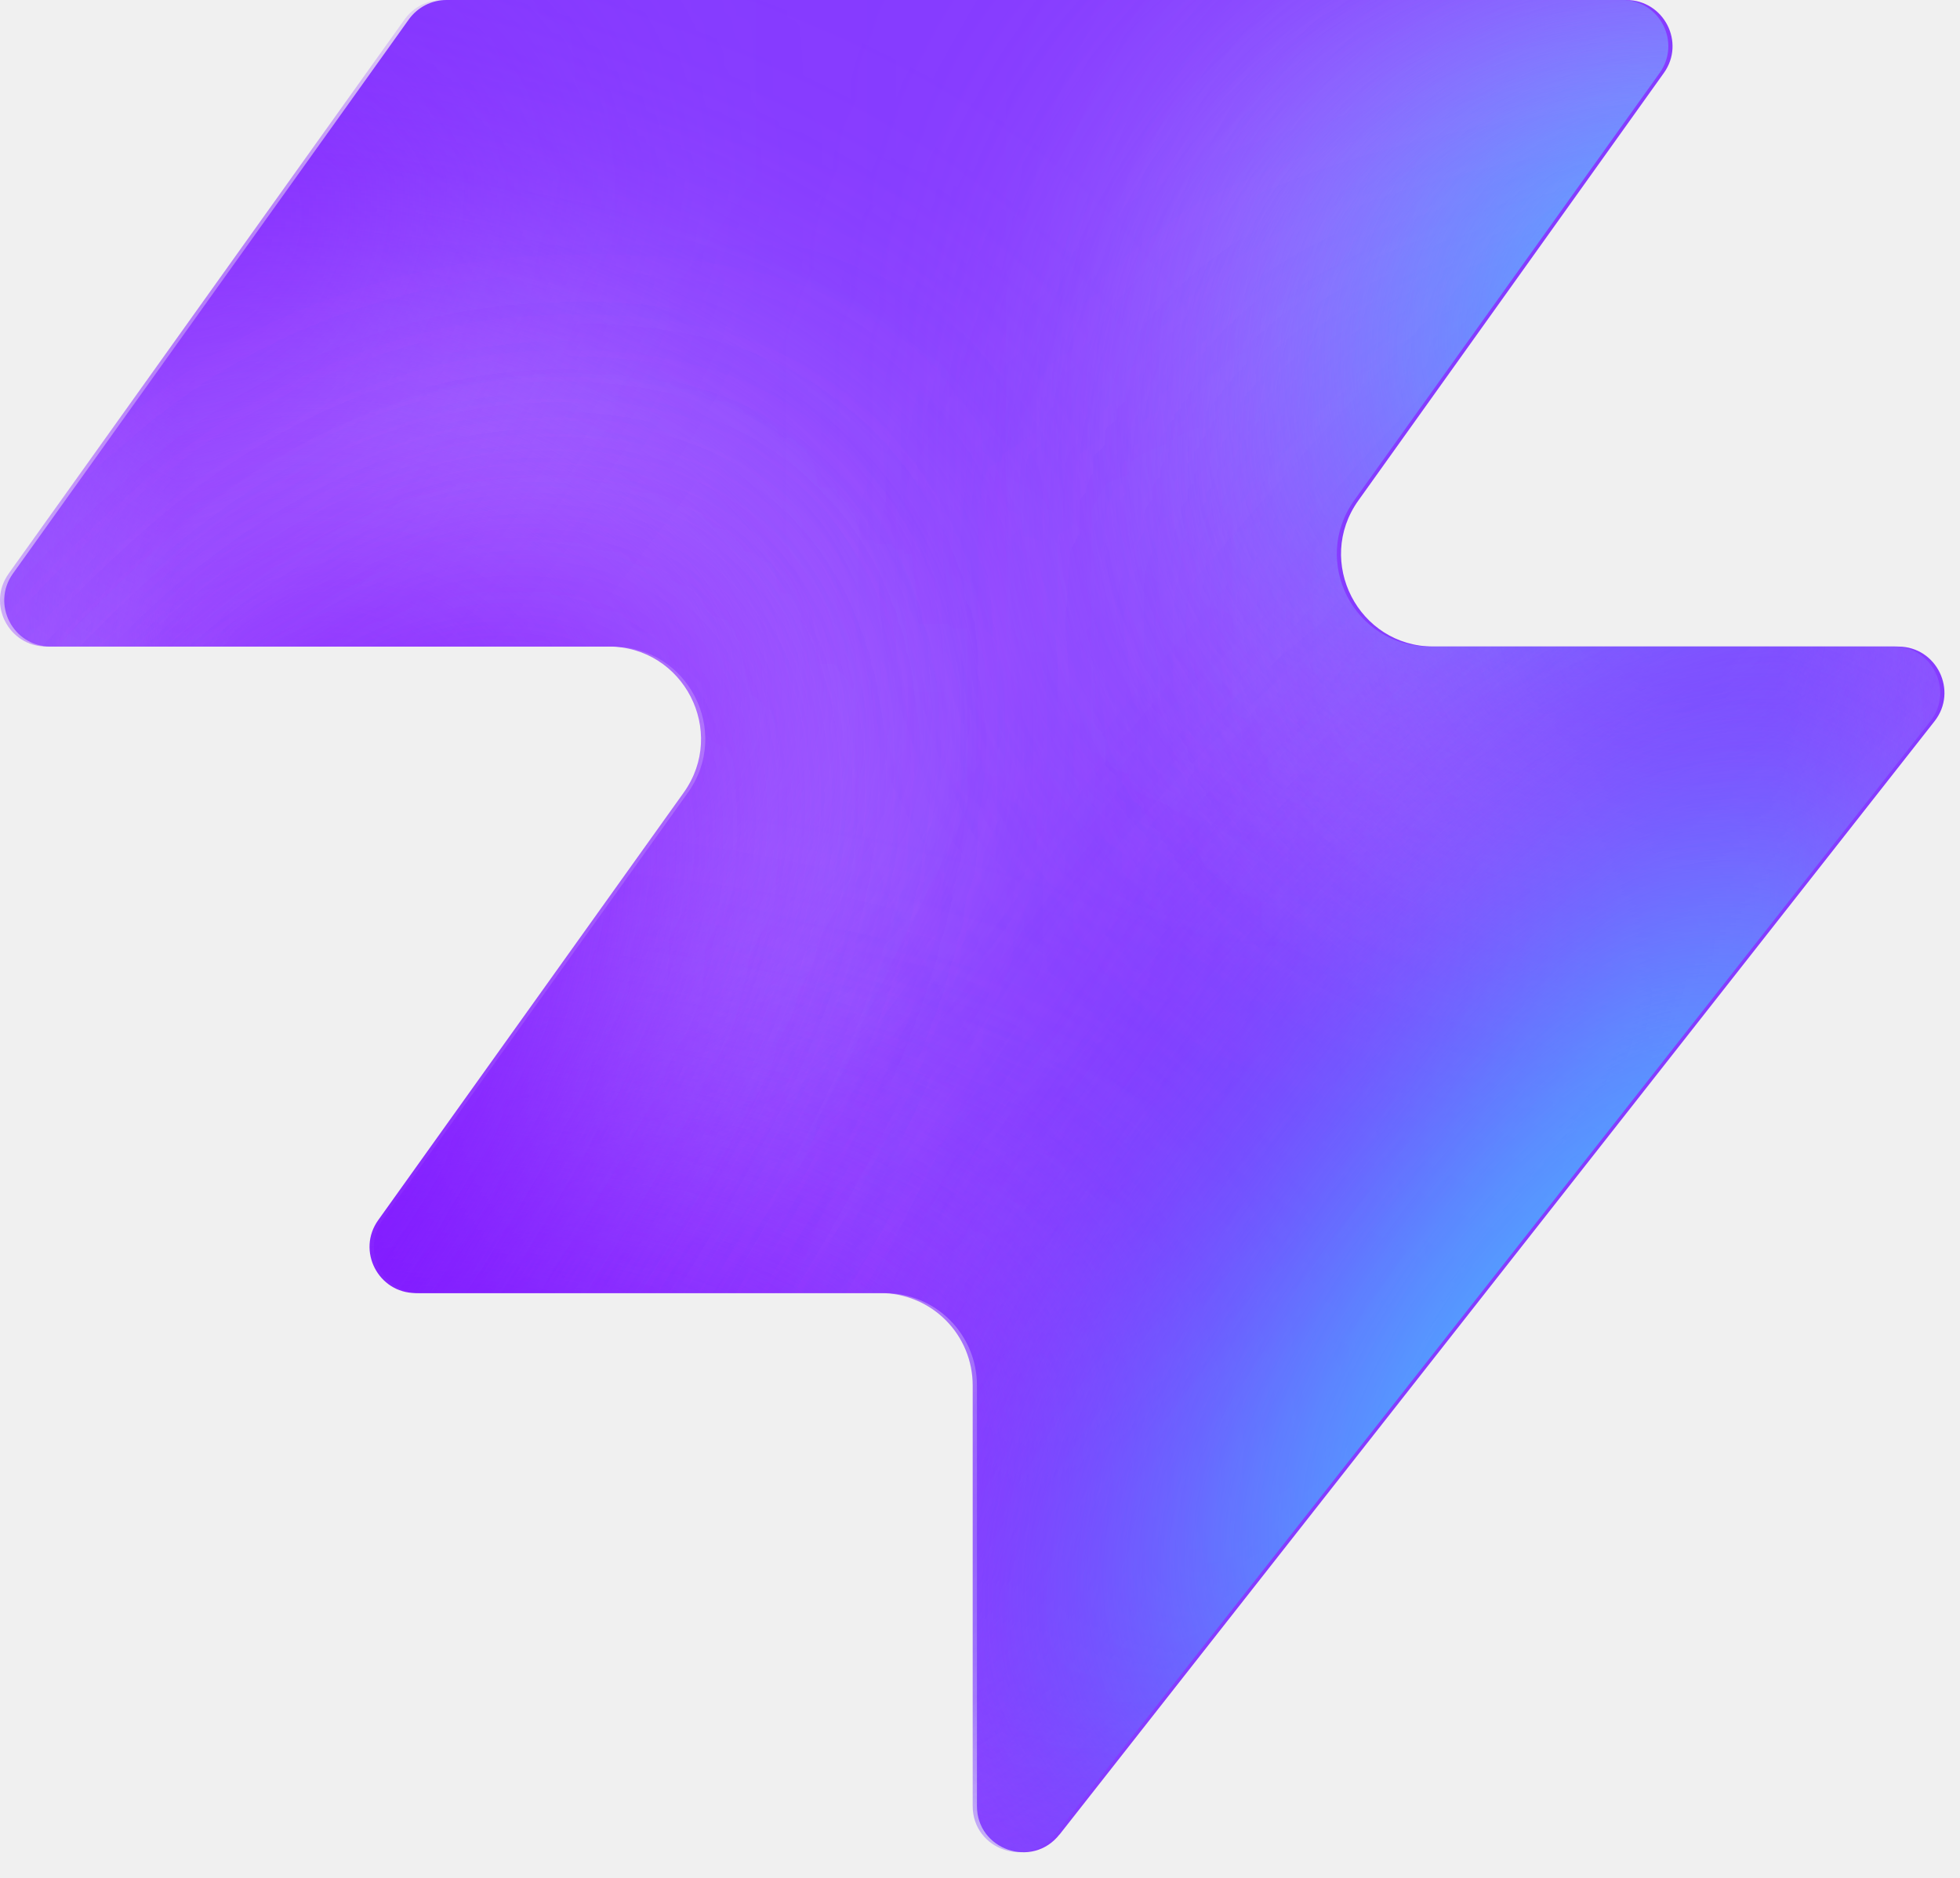
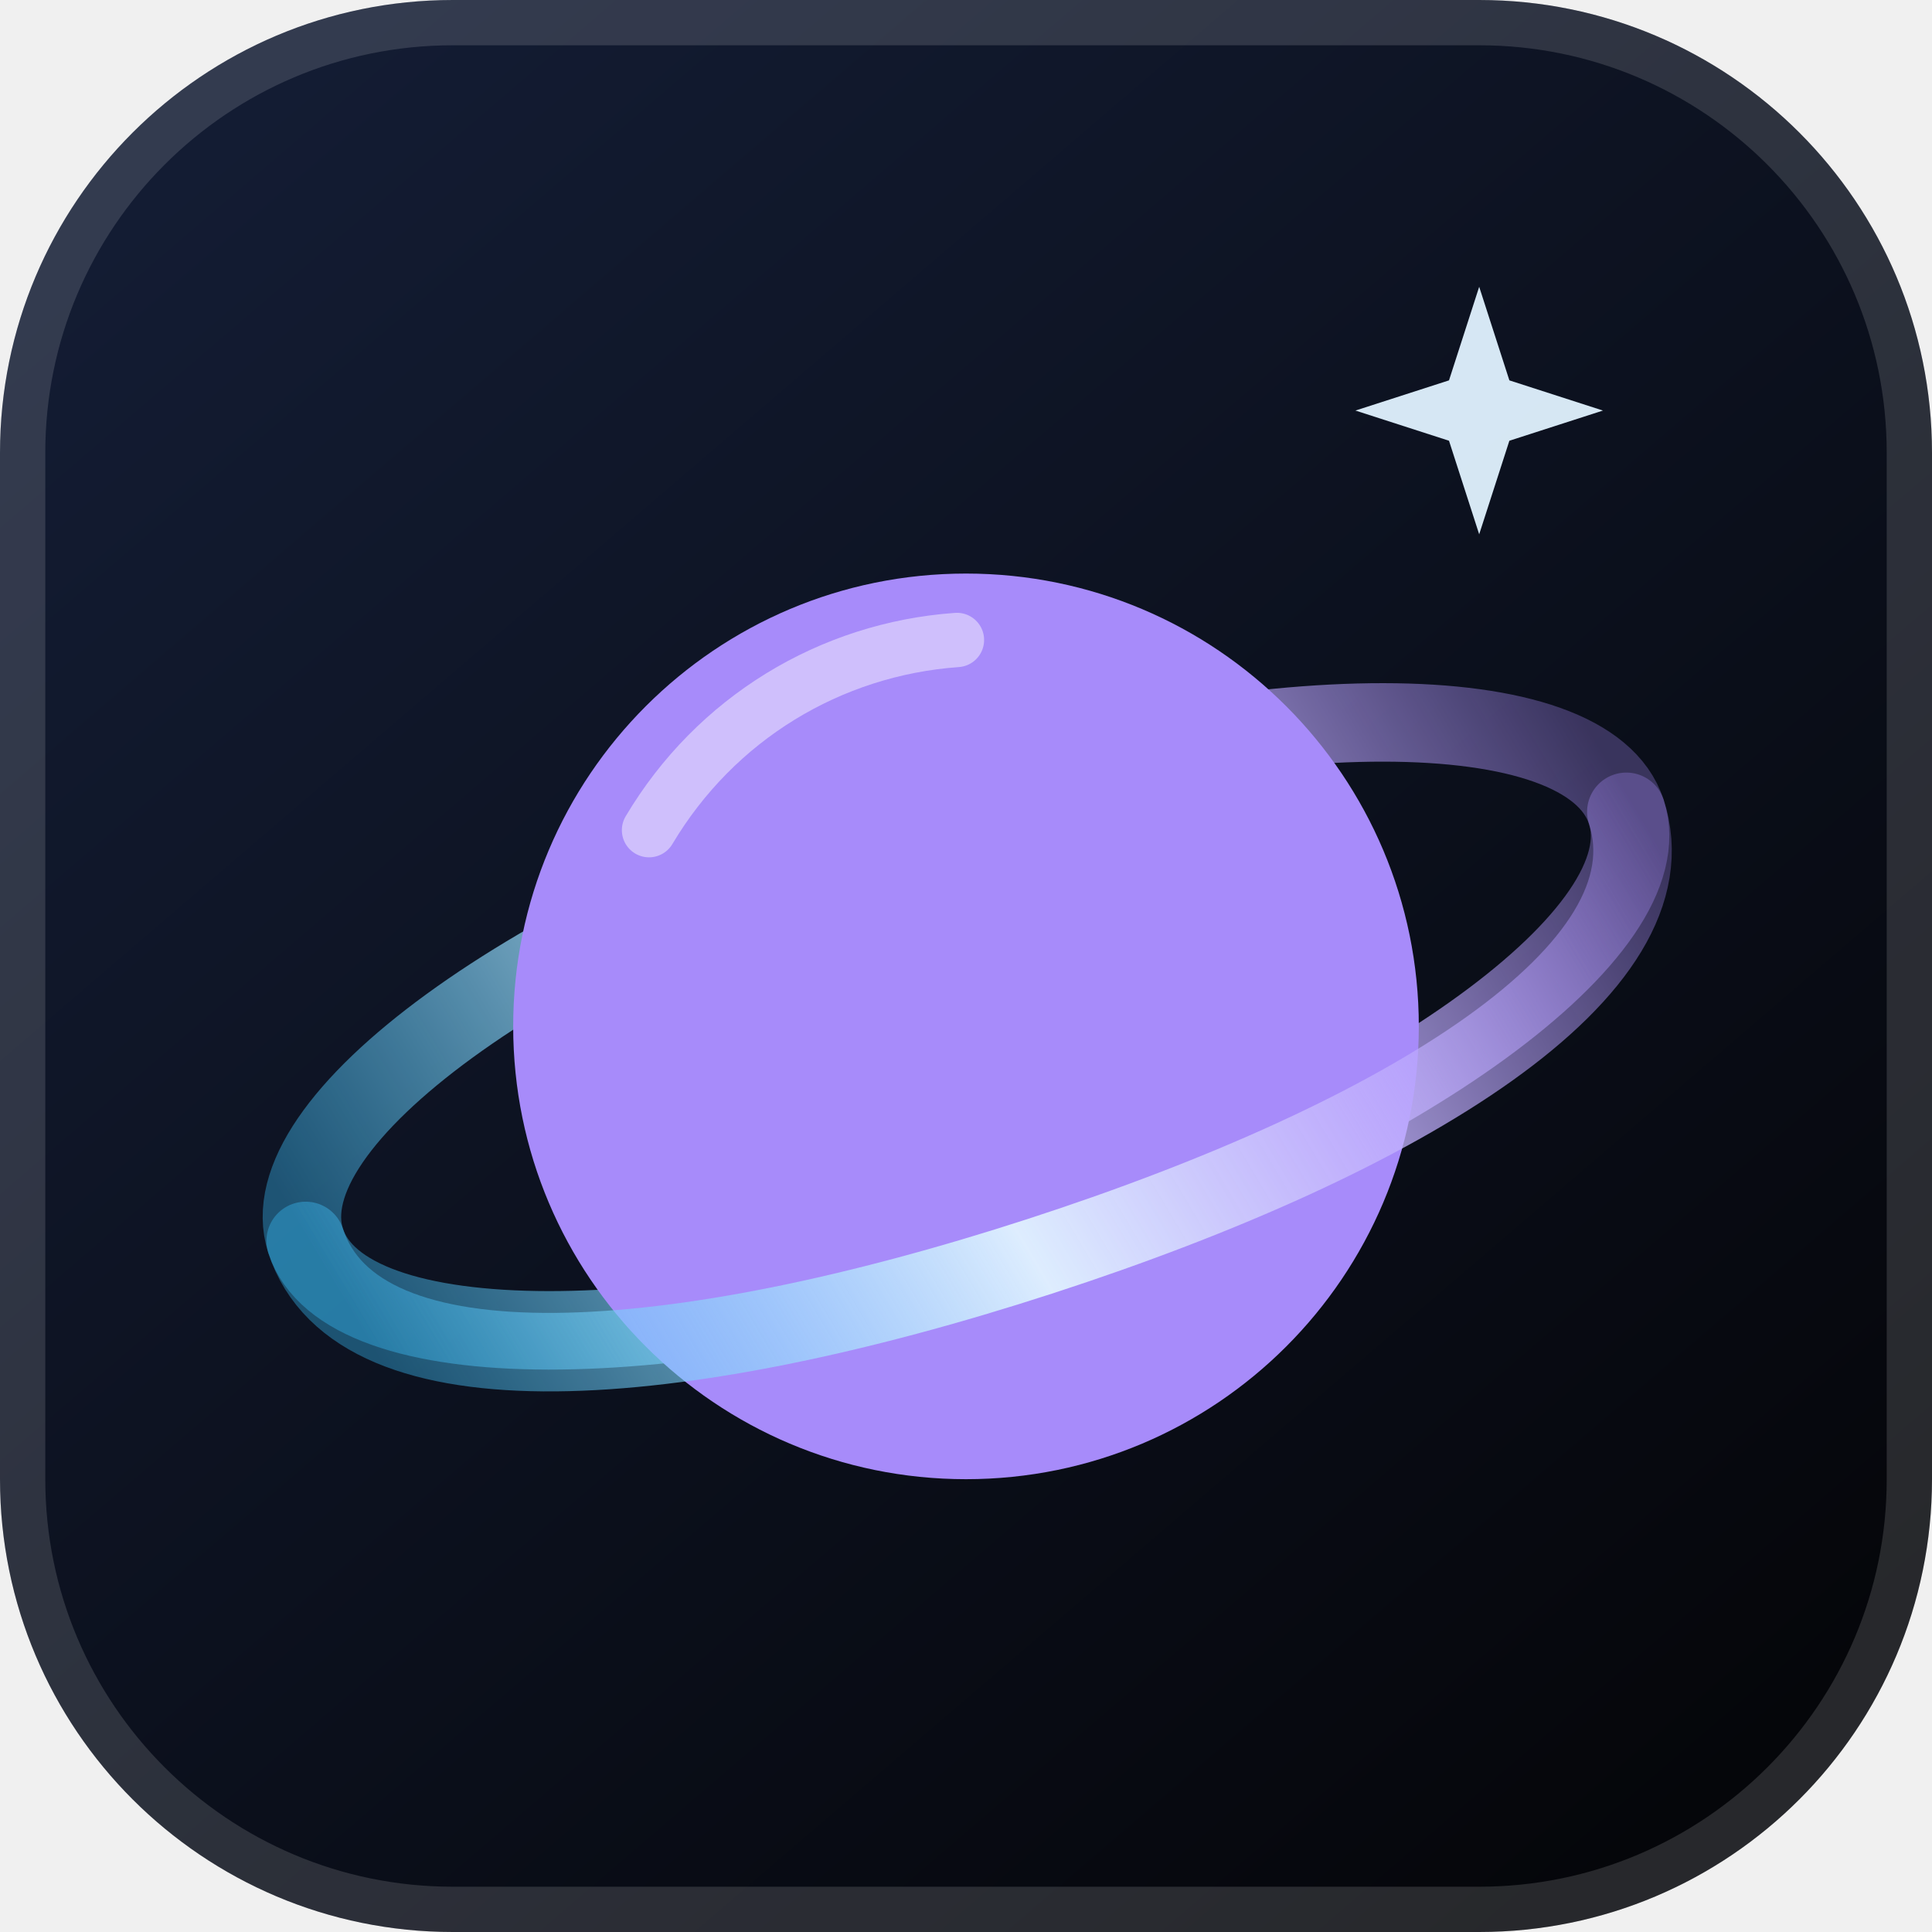
- <svg xmlns="http://www.w3.org/2000/svg" width="48" height="46" fill="none" viewBox="0 0 48 46">
-   <path fill="#863bff" d="M25.946 44.938c-.664.845-2.021.375-2.021-.698V33.937a2.26 2.26 0 0 0-2.262-2.262H10.287c-.92 0-1.456-1.04-.92-1.788l7.48-10.471c1.07-1.497 0-3.578-1.842-3.578H1.237c-.92 0-1.456-1.04-.92-1.788L10.013.474c.214-.297.556-.474.92-.474h28.894c.92 0 1.456 1.04.92 1.788l-7.48 10.471c-1.07 1.498 0 3.579 1.842 3.579h11.377c.943 0 1.473 1.088.89 1.83L25.947 44.94z" style="fill:#863bff;fill:color(display-p3 .525 .23 1);fill-opacity:1" />
-   <mask id="a" width="48" height="46" x="0" y="0" maskUnits="userSpaceOnUse" style="mask-type:alpha">
-     <path fill="#000" d="M25.842 44.938c-.664.844-2.021.375-2.021-.698V33.937a2.26 2.26 0 0 0-2.262-2.262H10.183c-.92 0-1.456-1.04-.92-1.788l7.48-10.471c1.07-1.498 0-3.579-1.842-3.579H1.133c-.92 0-1.456-1.04-.92-1.787L9.91.473c.214-.297.556-.474.92-.474h28.894c.92 0 1.456 1.04.92 1.788l-7.48 10.471c-1.07 1.498 0 3.578 1.842 3.578h11.377c.943 0 1.473 1.088.89 1.832L25.843 44.94z" style="fill:#000;fill-opacity:1" />
-   </mask>
-   <g mask="url(#a)">
-     <g filter="url(#b)">
-       <ellipse cx="5.508" cy="14.704" fill="#ede6ff" rx="5.508" ry="14.704" style="fill:#ede6ff;fill:color(display-p3 .927 .903 1);fill-opacity:1" transform="matrix(.00324 1 1 -.00324 -4.47 31.516)" />
-     </g>
-     <g filter="url(#c)">
-       <ellipse cx="10.399" cy="29.851" fill="#ede6ff" rx="10.399" ry="29.851" style="fill:#ede6ff;fill:color(display-p3 .927 .903 1);fill-opacity:1" transform="matrix(.00324 1 1 -.00324 -39.328 7.883)" />
-     </g>
-     <g filter="url(#d)">
-       <ellipse cx="5.508" cy="30.487" fill="#7e14ff" rx="5.508" ry="30.487" style="fill:#7e14ff;fill:color(display-p3 .492 .077 1);fill-opacity:1" transform="rotate(89.814 -25.913 -14.639)scale(1 -1)" />
-     </g>
-     <g filter="url(#e)">
-       <ellipse cx="5.508" cy="30.599" fill="#7e14ff" rx="5.508" ry="30.599" style="fill:#7e14ff;fill:color(display-p3 .492 .077 1);fill-opacity:1" transform="rotate(89.814 -32.644 -3.334)scale(1 -1)" />
-     </g>
-     <g filter="url(#f)">
-       <ellipse cx="5.508" cy="30.599" fill="#7e14ff" rx="5.508" ry="30.599" style="fill:#7e14ff;fill:color(display-p3 .492 .077 1);fill-opacity:1" transform="matrix(.00324 1 1 -.00324 -34.34 30.47)" />
-     </g>
-     <g filter="url(#g)">
-       <ellipse cx="14.072" cy="22.078" fill="#ede6ff" rx="14.072" ry="22.078" style="fill:#ede6ff;fill:color(display-p3 .927 .903 1);fill-opacity:1" transform="rotate(93.35 24.506 48.493)scale(-1 1)" />
-     </g>
-     <g filter="url(#h)">
-       <ellipse cx="3.47" cy="21.501" fill="#7e14ff" rx="3.47" ry="21.501" style="fill:#7e14ff;fill:color(display-p3 .492 .077 1);fill-opacity:1" transform="rotate(89.009 28.708 47.59)scale(-1 1)" />
-     </g>
-     <g filter="url(#i)">
-       <ellipse cx="3.47" cy="21.501" fill="#7e14ff" rx="3.47" ry="21.501" style="fill:#7e14ff;fill:color(display-p3 .492 .077 1);fill-opacity:1" transform="rotate(89.009 28.708 47.59)scale(-1 1)" />
-     </g>
-     <g filter="url(#j)">
-       <ellipse cx=".387" cy="8.972" fill="#7e14ff" rx="4.407" ry="29.108" style="fill:#7e14ff;fill:color(display-p3 .492 .077 1);fill-opacity:1" transform="rotate(39.51 .387 8.972)" />
-     </g>
-     <g filter="url(#k)">
-       <ellipse cx="47.523" cy="-6.092" fill="#7e14ff" rx="4.407" ry="29.108" style="fill:#7e14ff;fill:color(display-p3 .492 .077 1);fill-opacity:1" transform="rotate(37.892 47.523 -6.092)" />
-     </g>
-     <g filter="url(#l)">
-       <ellipse cx="41.412" cy="6.333" fill="#47bfff" rx="5.971" ry="9.665" style="fill:#47bfff;fill:color(display-p3 .28 .748 1);fill-opacity:1" transform="rotate(37.892 41.412 6.333)" />
-     </g>
-     <g filter="url(#m)">
-       <ellipse cx="-1.879" cy="38.332" fill="#7e14ff" rx="4.407" ry="29.108" style="fill:#7e14ff;fill:color(display-p3 .492 .077 1);fill-opacity:1" transform="rotate(37.892 -1.88 38.332)" />
-     </g>
-     <g filter="url(#n)">
-       <ellipse cx="-1.879" cy="38.332" fill="#7e14ff" rx="4.407" ry="29.108" style="fill:#7e14ff;fill:color(display-p3 .492 .077 1);fill-opacity:1" transform="rotate(37.892 -1.88 38.332)" />
-     </g>
-     <g filter="url(#o)">
-       <ellipse cx="35.651" cy="29.907" fill="#7e14ff" rx="4.407" ry="29.108" style="fill:#7e14ff;fill:color(display-p3 .492 .077 1);fill-opacity:1" transform="rotate(37.892 35.651 29.907)" />
-     </g>
-     <g filter="url(#p)">
-       <ellipse cx="38.418" cy="32.4" fill="#47bfff" rx="5.971" ry="15.297" style="fill:#47bfff;fill:color(display-p3 .28 .748 1);fill-opacity:1" transform="rotate(37.892 38.418 32.4)" />
-     </g>
+ <svg xmlns="http://www.w3.org/2000/svg" viewBox="0 0 64 64">
+   <defs>
+     <linearGradient id="bg" x1="8" y1="4" x2="56" y2="60" gradientUnits="userSpaceOnUse">
+       <stop stop-color="#131c33" />
+       <stop offset="1" stop-color="#05060a" />
+     </linearGradient>
+     <radialGradient id="glow" cx="0" cy="0" r="1" gradientTransform="translate(32 34) rotate(90) scale(28)">
+       <stop stop-color="#38bdf8" stop-opacity=".22" />
+       <stop offset="1" stop-color="#38bdf8" stop-opacity="0" />
+     </radialGradient>
+     <radialGradient id="planet" cx="0" cy="0" r="1" gradientTransform="translate(25 26) rotate(48) scale(25)">
+       <stop stop-color="#bae6fd" />
+       <stop offset=".28" stop-color="#38bdf8" />
+       <stop offset=".68" stop-color="#818cf8" />
+       <stop offset="1" stop-color="#a78bfa" />
+     </radialGradient>
+     <linearGradient id="ring" x1="10" y1="38" x2="54" y2="28" gradientUnits="userSpaceOnUse">
+       <stop stop-color="#38bdf8" stop-opacity=".38" />
+       <stop offset=".45" stop-color="#e0f2fe" stop-opacity=".95" />
+       <stop offset=".7" stop-color="#c4b5fd" stop-opacity=".82" />
+       <stop offset="1" stop-color="#a78bfa" stop-opacity=".3" />
+     </linearGradient>
+     <radialGradient id="shade" cx="0" cy="0" r="1" gradientTransform="translate(38 41) rotate(-135) scale(24)">
+       <stop stop-color="#020617" stop-opacity=".55" />
+       <stop offset=".55" stop-color="#020617" stop-opacity="0" />
+     </radialGradient>
+   </defs>
+   <rect width="64" height="64" rx="15" fill="url(#bg)" />
+   <rect x=".75" y=".75" width="62.5" height="62.5" rx="14.25" fill="none" stroke="#fff" stroke-opacity=".14" stroke-width="1.5" />
+   <circle cx="32" cy="34" r="27" fill="url(#glow)" />
+   <g transform="rotate(-18 32 34)">
+     <ellipse cx="32" cy="34" rx="23" ry="7.5" fill="none" stroke="url(#ring)" stroke-width="2.6" />
  </g>
-   <defs>
-     <filter id="b" width="60.045" height="41.654" x="-19.77" y="16.149" color-interpolation-filters="sRGB" filterUnits="userSpaceOnUse">
-       <feFlood flood-opacity="0" result="BackgroundImageFix" />
-       <feBlend in="SourceGraphic" in2="BackgroundImageFix" result="shape" />
-       <feGaussianBlur result="effect1_foregroundBlur_2002_17158" stdDeviation="7.659" />
-     </filter>
-     <filter id="c" width="90.34" height="51.437" x="-54.613" y="-7.533" color-interpolation-filters="sRGB" filterUnits="userSpaceOnUse">
-       <feFlood flood-opacity="0" result="BackgroundImageFix" />
-       <feBlend in="SourceGraphic" in2="BackgroundImageFix" result="shape" />
-       <feGaussianBlur result="effect1_foregroundBlur_2002_17158" stdDeviation="7.659" />
-     </filter>
-     <filter id="d" width="79.355" height="29.4" x="-49.64" y="2.03" color-interpolation-filters="sRGB" filterUnits="userSpaceOnUse">
-       <feFlood flood-opacity="0" result="BackgroundImageFix" />
-       <feBlend in="SourceGraphic" in2="BackgroundImageFix" result="shape" />
-       <feGaussianBlur result="effect1_foregroundBlur_2002_17158" stdDeviation="4.596" />
-     </filter>
-     <filter id="e" width="79.579" height="29.4" x="-45.045" y="20.029" color-interpolation-filters="sRGB" filterUnits="userSpaceOnUse">
-       <feFlood flood-opacity="0" result="BackgroundImageFix" />
-       <feBlend in="SourceGraphic" in2="BackgroundImageFix" result="shape" />
-       <feGaussianBlur result="effect1_foregroundBlur_2002_17158" stdDeviation="4.596" />
-     </filter>
-     <filter id="f" width="79.579" height="29.4" x="-43.513" y="21.178" color-interpolation-filters="sRGB" filterUnits="userSpaceOnUse">
-       <feFlood flood-opacity="0" result="BackgroundImageFix" />
-       <feBlend in="SourceGraphic" in2="BackgroundImageFix" result="shape" />
-       <feGaussianBlur result="effect1_foregroundBlur_2002_17158" stdDeviation="4.596" />
-     </filter>
-     <filter id="g" width="74.749" height="58.852" x="15.756" y="-17.901" color-interpolation-filters="sRGB" filterUnits="userSpaceOnUse">
-       <feFlood flood-opacity="0" result="BackgroundImageFix" />
-       <feBlend in="SourceGraphic" in2="BackgroundImageFix" result="shape" />
-       <feGaussianBlur result="effect1_foregroundBlur_2002_17158" stdDeviation="7.659" />
-     </filter>
-     <filter id="h" width="61.377" height="25.362" x="23.548" y="2.284" color-interpolation-filters="sRGB" filterUnits="userSpaceOnUse">
-       <feFlood flood-opacity="0" result="BackgroundImageFix" />
-       <feBlend in="SourceGraphic" in2="BackgroundImageFix" result="shape" />
-       <feGaussianBlur result="effect1_foregroundBlur_2002_17158" stdDeviation="4.596" />
-     </filter>
-     <filter id="i" width="61.377" height="25.362" x="23.548" y="2.284" color-interpolation-filters="sRGB" filterUnits="userSpaceOnUse">
-       <feFlood flood-opacity="0" result="BackgroundImageFix" />
-       <feBlend in="SourceGraphic" in2="BackgroundImageFix" result="shape" />
-       <feGaussianBlur result="effect1_foregroundBlur_2002_17158" stdDeviation="4.596" />
-     </filter>
-     <filter id="j" width="56.045" height="63.649" x="-27.636" y="-22.853" color-interpolation-filters="sRGB" filterUnits="userSpaceOnUse">
-       <feFlood flood-opacity="0" result="BackgroundImageFix" />
-       <feBlend in="SourceGraphic" in2="BackgroundImageFix" result="shape" />
-       <feGaussianBlur result="effect1_foregroundBlur_2002_17158" stdDeviation="4.596" />
-     </filter>
-     <filter id="k" width="54.814" height="64.646" x="20.116" y="-38.415" color-interpolation-filters="sRGB" filterUnits="userSpaceOnUse">
-       <feFlood flood-opacity="0" result="BackgroundImageFix" />
-       <feBlend in="SourceGraphic" in2="BackgroundImageFix" result="shape" />
-       <feGaussianBlur result="effect1_foregroundBlur_2002_17158" stdDeviation="4.596" />
-     </filter>
-     <filter id="l" width="33.541" height="35.313" x="24.641" y="-11.323" color-interpolation-filters="sRGB" filterUnits="userSpaceOnUse">
-       <feFlood flood-opacity="0" result="BackgroundImageFix" />
-       <feBlend in="SourceGraphic" in2="BackgroundImageFix" result="shape" />
-       <feGaussianBlur result="effect1_foregroundBlur_2002_17158" stdDeviation="4.596" />
-     </filter>
-     <filter id="m" width="54.814" height="64.646" x="-29.286" y="6.009" color-interpolation-filters="sRGB" filterUnits="userSpaceOnUse">
-       <feFlood flood-opacity="0" result="BackgroundImageFix" />
-       <feBlend in="SourceGraphic" in2="BackgroundImageFix" result="shape" />
-       <feGaussianBlur result="effect1_foregroundBlur_2002_17158" stdDeviation="4.596" />
-     </filter>
-     <filter id="n" width="54.814" height="64.646" x="-29.286" y="6.009" color-interpolation-filters="sRGB" filterUnits="userSpaceOnUse">
-       <feFlood flood-opacity="0" result="BackgroundImageFix" />
-       <feBlend in="SourceGraphic" in2="BackgroundImageFix" result="shape" />
-       <feGaussianBlur result="effect1_foregroundBlur_2002_17158" stdDeviation="4.596" />
-     </filter>
-     <filter id="o" width="54.814" height="64.646" x="8.244" y="-2.416" color-interpolation-filters="sRGB" filterUnits="userSpaceOnUse">
-       <feFlood flood-opacity="0" result="BackgroundImageFix" />
-       <feBlend in="SourceGraphic" in2="BackgroundImageFix" result="shape" />
-       <feGaussianBlur result="effect1_foregroundBlur_2002_17158" stdDeviation="4.596" />
-     </filter>
-     <filter id="p" width="39.409" height="43.623" x="18.713" y="10.588" color-interpolation-filters="sRGB" filterUnits="userSpaceOnUse">
-       <feFlood flood-opacity="0" result="BackgroundImageFix" />
-       <feBlend in="SourceGraphic" in2="BackgroundImageFix" result="shape" />
-       <feGaussianBlur result="effect1_foregroundBlur_2002_17158" stdDeviation="4.596" />
-     </filter>
-   </defs>
+   <circle cx="32" cy="34" r="15" fill="url(#planet)" />
+   <circle cx="32" cy="34" r="15" fill="url(#shade)" />
+   <g transform="rotate(-18 32 34)">
+     <path d="M9 34c0 5.5 10.3 8 23 8s23-2.5 23-8" fill="none" stroke="url(#ring)" stroke-width="2.6" stroke-linecap="round" />
+   </g>
+   <path d="M21.5 27.5c2.2-3.7 6-6 10.2-6.3" fill="none" stroke="#fff" stroke-opacity=".45" stroke-width="1.8" stroke-linecap="round" />
+   <path d="M49 9.5l1 3.1 3.1 1-3.1 1-1 3.1-1-3.1-3.1-1 3.1-1z" fill="#e0f2fe" fill-opacity=".95" />
</svg>
